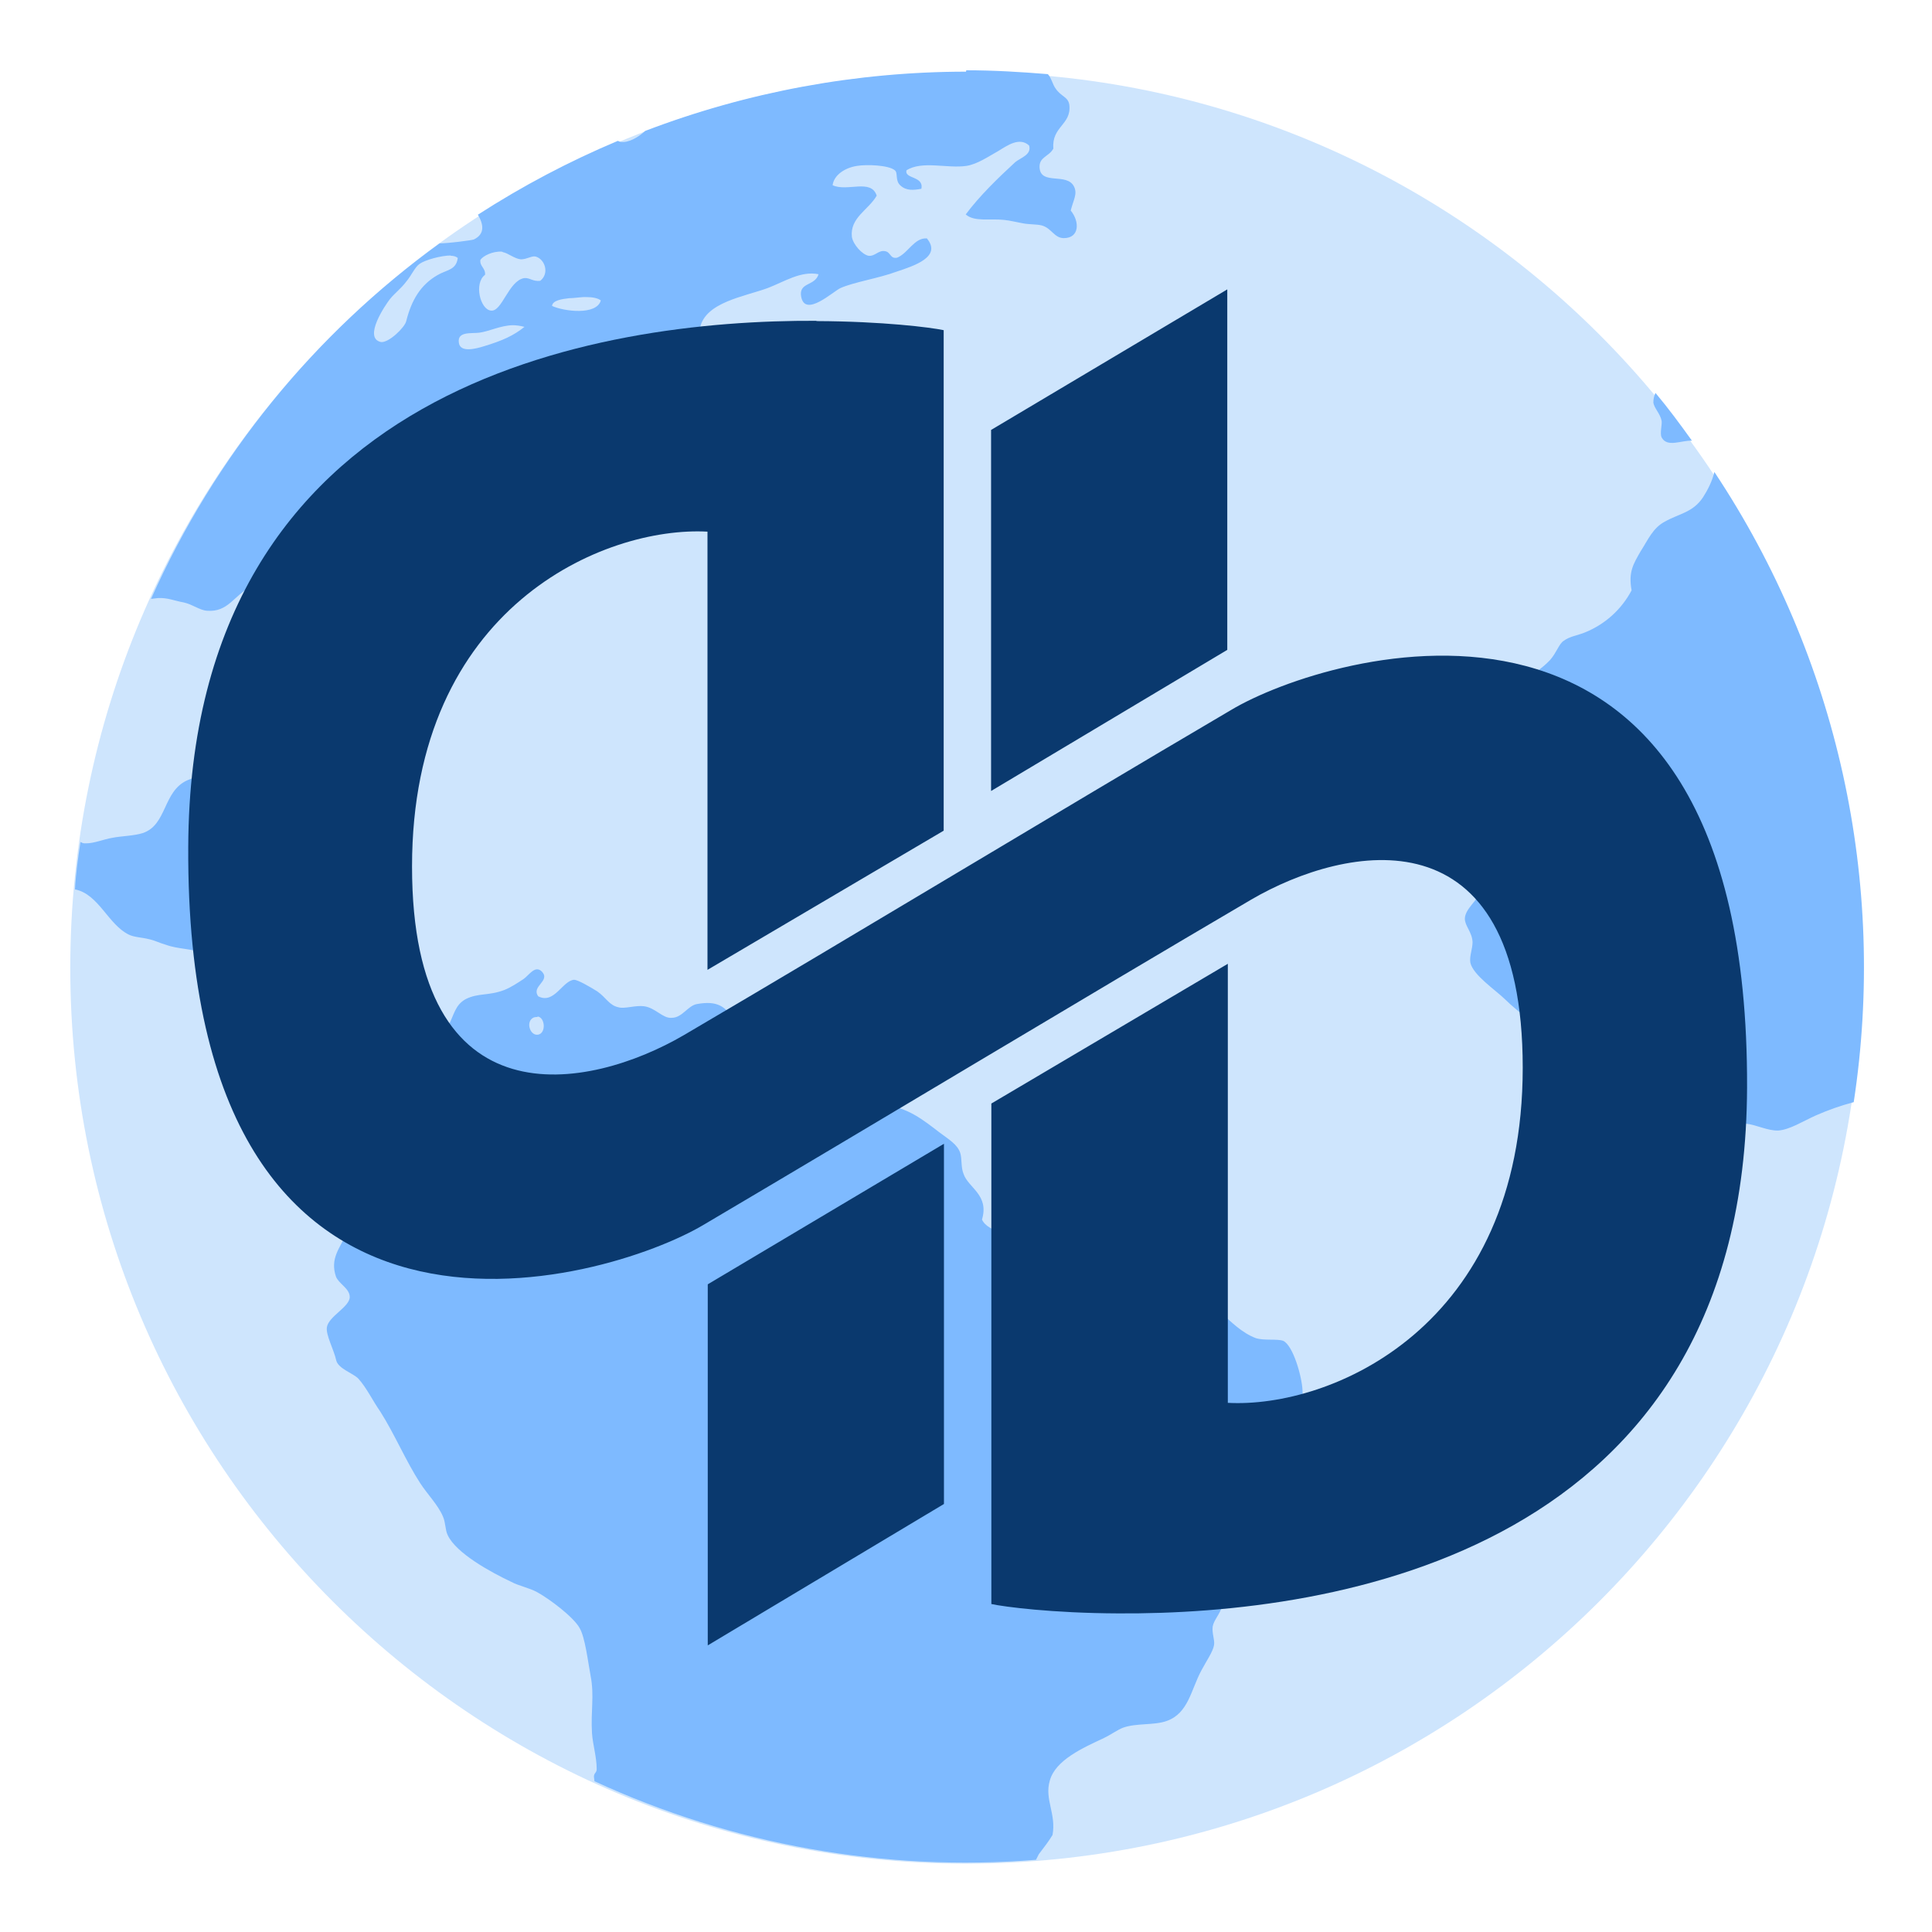
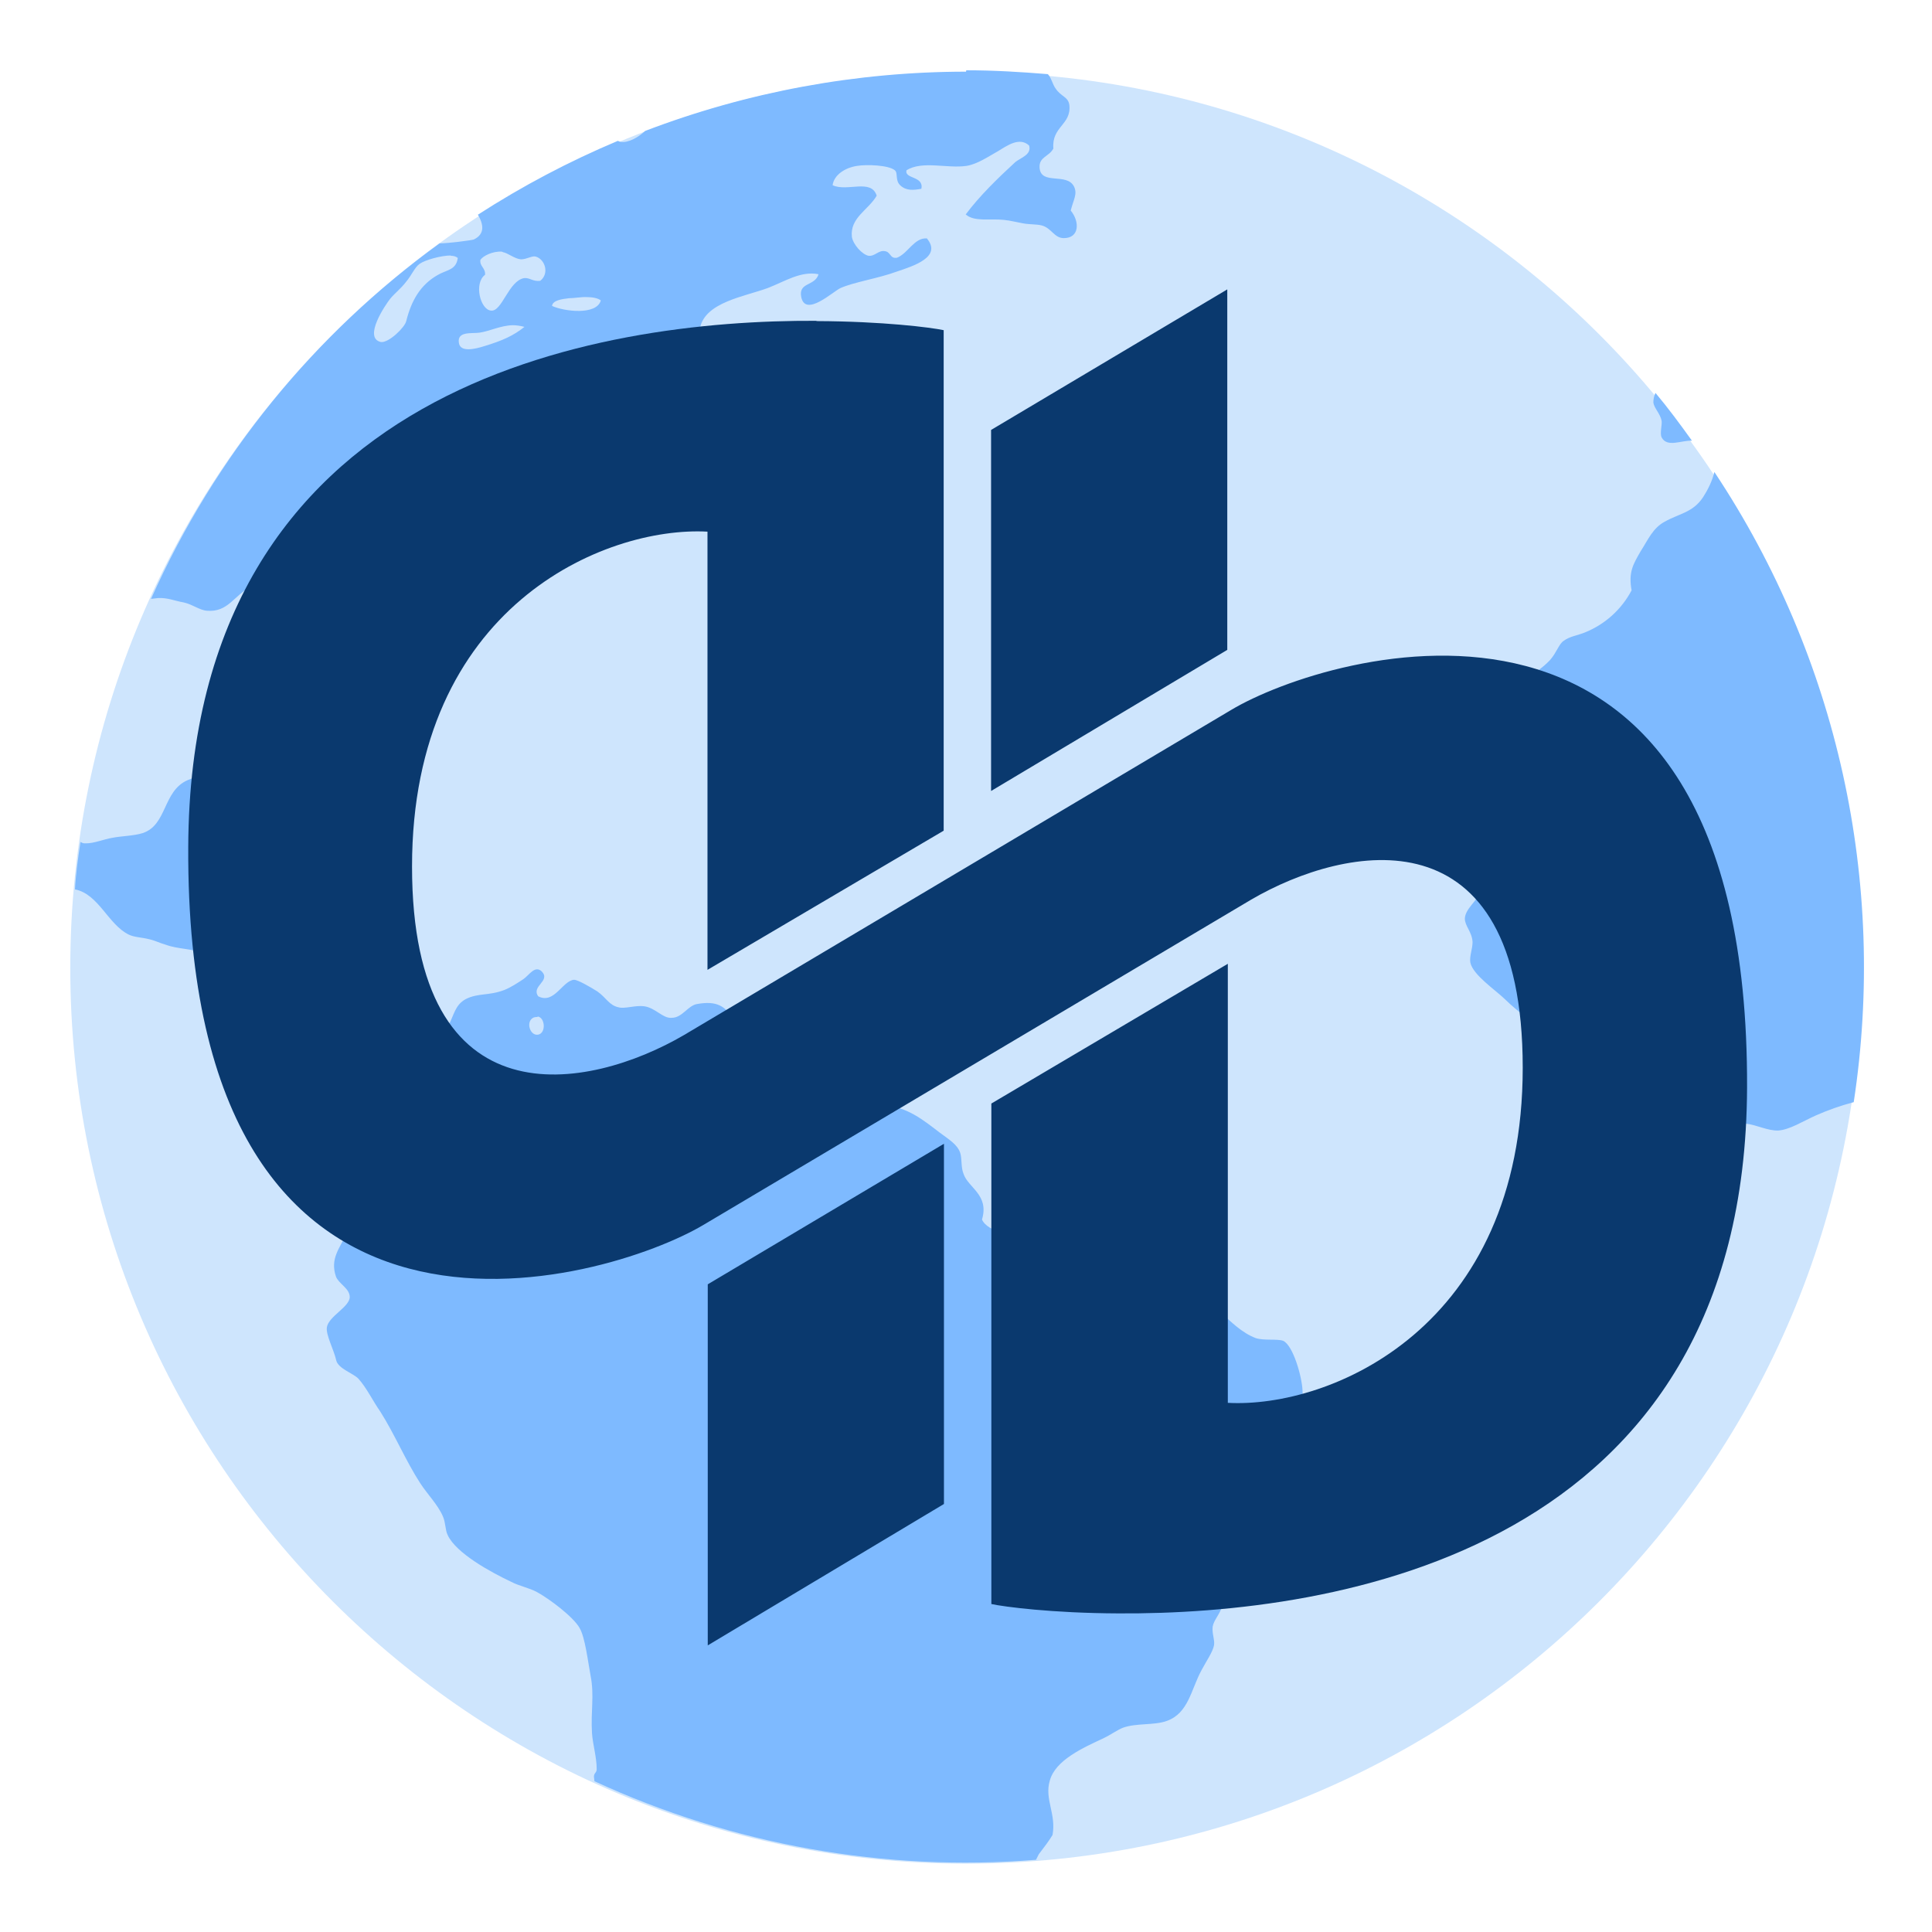
<svg xmlns="http://www.w3.org/2000/svg" viewBox="-26 -26 701 701">
-   <g transform="translate(5274.5 -627.8)">
-     <ellipse cx="-4950" cy="953" fill="#cee5fd" rx="325" ry="325" />
-     <path fill="#7ebaff" d="M-4950 627.8a327 327 0 0 0-116.4 21.5c-2.6 2.4-6 4.3-8.7 4-.5 0-1-.3-1.2-.4a328 328 0 0 0-50.8 26.8c2 3.4 2.7 7-1.5 9-.8.3-9.3 1.4-12.4 1.4-45.5 33-81.4 77-104.7 129l2.5-.3c3.5-.2 6 1 9.4 1.6 3.2.7 5.7 2.8 8.4 3 7.7.6 9.6-5.4 16-8.8 6.4 1 10.7-1 16.6-.4 4 .4 7 4.7 10 5 2.6.2 5-2.5 7.5-2 2.4.2 6.7 5.6 7 8.6.6 3.8-2.7 7-1.6 11.3 4 4 11.2 4.8 16.8 7 3.6-3 .5-8.5 0-13 0-1.8.2-3.5 0-5.3-.4-3-1.6-5.7-1.7-8.3 0-11.8 9.7-17.4 17.7-22 3.4-2 6.2-5.7 9.2-7.2 4-2 7.2-2.6 10.7-4.6 6.4-3.6 11.8-6.5 16.7-10.5 2.3-5.3.3-12.6.4-18 2.3-1.3 4.3.7 6.7.5 3.8-.7 4.2-6 6.3-8.3 1.3-1.2 4.7-2 6.3-3.3 4-3 5.2-7.5 8.5-8.7 1.2-.5 4-.4 5.8-1 2.5-.5 6-3.5 10-4.8 2.6-1 8.6-1.2 9.6-2.2 1.2-1.3 0-4.8.4-6.7 2-9.3 16.2-11.3 24.6-14.4 6-2.3 12-6.3 18.4-5-1.3 4.4-7.3 2.8-6.3 8.2 1.5 7.6 11.6-2 14.3-3.2 5-2.2 13.8-3.5 20.5-6 6-2 16.4-5.3 10.8-12-4.6-.3-6.8 5.4-10.8 7-2.7.5-2.2-2.2-4.6-2.4-2.2-.3-3.5 2-5.8 1.7-2.3-.5-5.5-4-6-6.8-.8-7 6-9.8 9-15-2-6.3-10.7-1.3-16-3.8.5-3.7 4.4-6.3 8.8-7 3.6-.6 11.6-.3 13.8 1.6 1.2 1 0 3.7 2 5.5 2.2 2 4.8 1.7 7.6 1.2 1-4.7-6.2-3.5-5.4-6.7 5.6-3.6 14.8-.6 21.7-1.6 4-.6 8-3.4 11.6-5.4 3.3-2 7.7-5.2 11.2-2 1 3.3-3 4.4-5 6-6.3 5.8-13 12.3-18 19 3.2 2.8 8.7 1.4 14 2 2 .2 4.4.8 6.6 1.2 2.5.5 5 .3 7 .8 3.6 1 4.5 4.6 8 4.6 5.7 0 5.8-6 2.5-10 1-4 2.5-6 1.2-8.7-2.6-5.2-12-.4-12.5-6.8-.3-4 3.4-4 5-7-.7-8 6.6-8.6 5.8-15.8-.4-3-3-3-5-6-1-1.3-1.6-4-2.8-5.2-9.8-.8-19.6-1.4-29.6-1.4zm-168 65.5c1.8.3 4.2 2.4 6.5 2.6 2.2 0 4-1.4 5.4-1 3.4 1 5 6.2 1.6 8.8-2.7.3-3.8-1.2-5.8-1-5.7 1-8 12.2-12 11.8-4-.3-6.3-10-2.2-13 .2-2.5-2-3-1.7-5.4 1-1.5 4.5-3.2 7.8-3zm-19 1.3c1.2 0 2 .3 2.6.8-.6 4.5-4 4.2-7.5 6.3-6 3.5-9.3 9-11.2 16.6-.5 2.3-6.4 8-9.2 7.6-6.6-1.5 1.8-13.7 3.3-15.6 1.6-2 4-3.8 5.8-6.2 2-2.3 3.2-5.4 5-6.6 2-1.4 7.8-3 11.3-3zm49.5 15c2 0 4 .4 5 1.2-1.5 5.5-13.4 4-17.7 2 .2-2 3.5-2.5 6.2-2.8 2 0 4.3-.5 6.4-.4zm-27 10.2c1.3 0 2.8.2 4.3.6-4 3.2-8 5-14.6 7-3.2 1-8.7 2.4-9.2-1.2-.7-4.3 4.6-3.3 7.5-3.7 3.6-.5 7.6-2.6 12-2.7zm414.6 24.7a8 8 0 0 0-.7 3.4c.3 2 2.5 4 3 6.6.2 1.5-.7 4.6 0 6 2 3.8 7.2 1 11 1.2-4.3-6-8.6-11.8-13.2-17.3zm21.4 28.6c-.6 3-2.5 6.7-4 9-3.7 5.7-8.7 6-14 9-4.3 2.3-6 6.5-8.7 10.7-2.7 4.7-4.5 7.5-3.3 14.2a33.1 33.1 0 0 1-17 15.3c-2.4 1-5.5 1.4-7.6 3-1.7 1-2.6 4.3-5 7-3 3.2-6 4.6-7.5 7-1.2 2-1.6 5.8-3 8.4-1.7 3.5-5.5 5.3-8 8.8-1 1.6-1.7 5-2.8 7-2.7 5-7.2 8.4-6.7 12.6s5 5 5.4 8.4c0 2-1.3 3.3-1.2 5.5 0 3 2.2 5.3 2.5 7.8.6 6.2-2 8.7-3.3 13-.5 2-.3 4.2-.8 5.8-1 3-5.4 6-5.5 9.5 0 2.7 2.6 4.8 2.8 8.5 0 2.5-1.2 5.2-.8 7.5 1 4.5 9 9.8 12.6 13.3 4.7 4.7 11 8.4 13 13.4 1.6 4.2 1.6 9.7 5 12.8 2.4 2.4 6.4 3.8 9.5 6.3 3 2.3 6.2 4.2 9.3 6.7 5 4 12.8 11.8 21 11.2 4-.3 8.4-3.8 13.2-4.6 5-.8 11.4-1.2 16.3-.7 4 .4 7.8 2.6 11.8 2.5 4.2-.3 9-3.4 13.7-5.5a94 94 0 0 1 13.7-4.8 324.6 324.6 0 0 0-50.4-228.4zM-5217 882.4c-7 .4-11.6.7-15.5 2.5-9 4-7.3 16.3-16.3 19.2-3.2 1-7.4 1-11 1.7-3 .5-6.5 2-9.5 2-1 0-1 0-2-.5-.8 5.2-1.7 11.5-2 17.2 8.6 1.7 12 12.7 19.5 16.4 2 1 4.8 1 7.5 1.7 2.2.5 3.8 1.4 6 2 4.3 1.6 9.7 1.4 13.2 3 5.3 2.4 9.2 12.3 13.7 15 .3 2.7-.5 6.3.5 8.3 2 3 5.2 2.3 8.7 4.2 4.2 2.3 5.5 8.2 9.5 10 1.4.6 5 .6 7 1.2 5.7 1.7 7.5 8 12.2 6.7 3-1 3-4.2 3.4-7.2 2.2-2.2 4.4-5.8 7.6-5.8 5.2-.3 5.7 5.3 7.5 10.4 1.2 2.8 4 5.3 4.7 8.3 1.3 5 .7 20.6-.4 23.7-1.3 3.8-6.5 5.4-9.6 9.6-1.5 2-2.2 5-3.4 6.3-2 2.5-5 3-6.6 5.4-.8 1.3-1.7 4-2.5 5.8-2.5 5.3-6 9-3.8 15.5 1 2.6 5 4.3 5 7.4 0 3.6-7.7 7-8.3 11-.4 2.8 2.5 8 3.4 12 .7 3 6.2 4.7 8 6.6 3 3.3 5.2 8 8 12 5.2 8.2 9.3 18 14.5 26 2.6 4 6.4 7.8 8.2 12 1 2.2.8 4.8 1.7 6.7 3 6.7 16 13.7 23 17 3 1.6 6.6 2.2 9.5 3.8 4.4 2.4 13.2 9 15.4 13 2 3.4 3 12 4 17.4 1.4 7.2 0 12.8.5 20.8.3 4.2 1.7 8.6 1.7 13 0 1.4-1 1.3-1 2.8l.2 1.6a321.5 321.5 0 0 0 160.2 28.5l1-2c2-2.6 3.8-5 5-7 1.4-7.7-3-13-1-19.7 2-7.5 12.2-12 19.5-15.4 2.5-1.2 5-3 7-3.8 5-1.8 11.4-.8 16-2.5 7.8-2.8 8.7-11.2 12.5-18.3 1.8-3.4 4.2-6.8 4.6-9.2.3-2-.8-4.2-.5-6.7.4-2.4 2.7-4.6 3.4-7.4 1-3.6 1.3-9 1.3-13 0-3.2-1.6-6-1.7-9-.6-10.8 4-12 8-18 2-2.8 2.7-6.2 4-8.3 6.8-10 18.5-14.8 17.6-30-.2-5-3.4-16.3-7-18-2.2-.8-7 0-10-1-10-3.8-15.8-16-26-16.8-2.2-.3-4.2 1-6.6.8-4-.2-10.2-2.8-14.6-3.3-3-.3-6.7.8-8.4 0-2.6-1.3-3-6-5-7.5-1.7-1.2-5-1.6-7.5-2.5-4-1.6-7.4-3.4-12-3.8-1.6 0-3.4.7-5 .5-2.7-.5-4.8-3.6-7.2-5-3-2-5.8-2.8-7-5.4 2.7-9-5-11.5-6.7-16.6-1-2.5-.5-5.4-1.2-7.6-1-3-4-4.8-7.5-7.4-6-4.6-11.4-9-20-10-3.8-.5-7.6 1-12.2.8-4.8-.3-11-4.5-14.5-8.7-3.6-4-5.3-7.6-8.4-9.6-3-1.8-6.7-1.7-8.7-3.6-1-.8-.8-2.2-1.7-4.2-1.5-3-4-4.7-2-8.3-3.4-1.8-3.5 3-7.2 2.4-3.2-4.6-6-6.7-13.3-5.4-3.4.6-5.3 5-9.2 5-3.2.3-5.8-3.6-10-4.2-3.2-.4-7 1-9.2.4-3.5-.7-4.6-3.6-7.8-5.8-2.4-1.5-7-4.2-8.4-4.2-4.2.3-7.2 9-13 6-2.7-3.7 4.6-5.5 1.3-9-2.5-2.4-4.6 1.3-6.6 2.7-2.3 1.5-4.5 3-7 4-5.8 2.2-9.4 1-14 3.3-4 2.2-4.2 5.8-6.5 10-2 3.5-6.4 8.6-9.3 8.8-3.5.4-7-4.8-10-6-9.6-4.3-14.2 3.5-22.2 3.7-7.3.2-18-12-17.5-18.8 0-4.3 2.4-10.7 3-16 .4-4 3.2-6.6 3.3-10.4 0-5-6.8-9-10-9.5-7.8-1.4-18.7 3.2-27.6-.4-1.7-2.8 2-4.8 3-7.5.5-1.5.2-3.5.7-5.3 1-2.6 3.8-4.7 5-7.5 1-2 1.2-5.2 2.2-8 1-3 3-5 3.3-7 .2-2.8-1-6-3-8zm111.5 88.2c2.8.3 3.2 6 .3 6.6-3 .6-4.7-4.8-1.7-6.2.6-.2 1-.2 1.5-.2z" />
-   </g>
-   <path fill="#0a396e" d="M419.3 79l-85.7 51v131l85.7-51.2zm-149 11.4c-78.6-.4-227.4 22.3-228 191-1 204.3 152.3 157.7 187 137C296 379 365 337.4 428 300.4c34.3-20 98.5-33.2 98.5 61 0 94.4-69.8 123.6-107 121.6V323.7l-85.8 50.7V556c4.6 1 22 3.3 46 3.4 78.7.5 227.6-22.2 228.2-190.8.7-204.4-152.5-157.8-187.2-137-66.8 39.3-135.6 81-198.6 118-34.3 20-98.6 33-98.6-61.2 0-94.3 69.8-123.5 107.2-121.5v159l85.7-50.5V93.8c-4.7-1-22-3.2-46.2-3.3zM316.5 389l-85.7 51v131l85.7-51.3z" />
+   <circle cx="324.5" cy="325.2" fill="#cee5fd" r="325" />
+   <path fill="#7ebaff" d="M324.5 0a327 327 0 0 0-116.4 21.5c-2.6 2.4-6 4.3-8.7 4-.5 0-1-.3-1.2-.4a328 328 0 0 0-50.8 26.8c2 3.4 2.7 7-1.5 9-.8.3-9.3 1.4-12.4 1.4-45.5 33-81.4 77-104.7 129l2.5-.3c3.5-.2 6 1 9.4 1.6 3.2.7 5.7 2.8 8.4 3 7.7.6 9.6-5.4 16-8.8 6.4 1 10.7-1 16.6-.4 4 .4 7 4.7 10 5 2.6.2 5-2.5 7.5-2 2.4.2 6.7 5.6 7 8.6.6 3.8-2.7 7-1.6 11.3 4 4 11.2 4.8 16.8 7 3.6-3 .5-8.5 0-13 0-1.8.2-3.5 0-5.3-.4-3-1.6-5.7-1.7-8.3 0-11.8 9.7-17.4 17.7-22 3.4-2 6.2-5.7 9.2-7.2 4-2 7.2-2.6 10.7-4.6 6.4-3.6 11.8-6.5 16.7-10.5 2.3-5.3.3-12.6.4-18 2.3-1.3 4.3.7 6.7.5 3.8-.7 4.2-6 6.3-8.3 1.3-1.2 4.7-2 6.3-3.3 4-3 5.2-7.5 8.5-8.7 1.2-.5 4-.4 5.8-1 2.5-.5 6-3.5 10-4.8 2.6-1 8.6-1.2 9.6-2.2 1.2-1.3 0-4.8.4-6.7 2-9.3 16.2-11.3 24.6-14.4 6-2.3 12-6.3 18.4-5-1.3 4.4-7.3 2.8-6.3 8.2 1.5 7.6 11.6-2 14.3-3.2 5-2.2 13.8-3.5 20.5-6 6-2 16.4-5.3 10.8-12-4.6-.3-6.8 5.4-10.8 7-2.7.5-2.2-2.2-4.6-2.4-2.2-.3-3.5 2-5.8 1.7-2.3-.5-5.5-4-6-6.8-.8-7 6-9.8 9-15-2-6.3-10.7-1.3-16-3.8.5-3.7 4.4-6.3 8.8-7 3.6-.6 11.6-.3 13.8 1.6 1.2 1 0 3.7 2 5.5 2.2 2 4.8 1.7 7.6 1.2 1-4.7-6.2-3.5-5.4-6.7 5.6-3.6 14.8-.6 21.7-1.6 4-.6 8-3.4 11.6-5.4 3.3-2 7.7-5.2 11.2-2 1 3.3-3 4.4-5 6-6.3 5.8-13 12.3-18 19 3.2 2.8 8.7 1.4 14 2 2 .2 4.4.8 6.6 1.2 2.5.5 5 .3 7 .8 3.6 1 4.5 4.6 8 4.6 5.7 0 5.8-6 2.5-10 1-4 2.5-6 1.2-8.7-2.6-5.2-12-.4-12.5-6.8-.3-4 3.4-4 5-7-.7-8 6.6-8.6 5.8-15.8-.4-3-3-3-5-6-1-1.3-1.6-4-2.8-5.2-9.8-.8-19.6-1.4-29.6-1.4zm-168 65.5c1.8.3 4.2 2.4 6.5 2.6 2.2 0 4-1.4 5.4-1 3.4 1 5 6.2 1.6 8.8-2.7.3-3.8-1.2-5.8-1-5.7 1-8 12.2-12 11.8-4-.3-6.3-10-2.2-13 .2-2.5-2-3-1.7-5.4 1-1.5 4.5-3.2 7.8-3zm-19 1.3c1.2 0 2 .3 2.6.8-.6 4.5-4 4.2-7.5 6.3-6 3.5-9.3 9-11.2 16.6-.5 2.3-6.4 8-9.2 7.6-6.6-1.5 1.8-13.7 3.3-15.6 1.6-2 4-3.8 5.8-6.2 2-2.3 3.2-5.4 5-6.6 2-1.4 7.8-3 11.3-3zm49.5 15c2 0 4 .4 5 1.2-1.5 5.5-13.4 4-17.7 2 .2-2 3.5-2.5 6.2-2.8 2 0 4.3-.5 6.4-.4zM160 92c1.3 0 2.8.2 4.3.6-4 3.2-8 5-14.6 7-3.2 1-8.7 2.4-9.2-1.2-.7-4.3 4.6-3.3 7.5-3.7 3.6-.5 7.6-2.6 12-2.7zm414.6 24.7a8 8 0 0 0-.7 3.4c.3 2 2.5 4 3 6.6.2 1.5-.7 4.6 0 6 2 3.8 7.2 1 11 1.2-4.3-6-8.6-11.8-13.2-17.3zm21.4 28.6c-.6 3-2.5 6.7-4 9-3.7 5.7-8.7 6-14 9-4.3 2.3-6 6.5-8.7 10.7-2.7 4.7-4.5 7.5-3.3 14.2a33.1 33.1 0 0 1-17 15.3c-2.4 1-5.5 1.4-7.6 3-1.7 1-2.6 4.3-5 7-3 3.2-6 4.6-7.5 7-1.2 2-1.6 5.8-3 8.4-1.7 3.5-5.5 5.3-8 8.8-1 1.6-1.7 5-2.8 7-2.7 5-7.2 8.4-6.7 12.6s5 5 5.4 8.4c0 2-1.3 3.3-1.2 5.5 0 3 2.2 5.3 2.5 7.8.6 6.2-2 8.7-3.3 13-.5 2-.3 4.2-.8 5.8-1 3-5.4 6-5.5 9.5 0 2.7 2.6 4.8 2.8 8.5 0 2.5-1.2 5.2-.8 7.5 1 4.5 9 9.8 12.6 13.3 4.7 4.7 11 8.4 13 13.4 1.6 4.2 1.6 9.7 5 12.8 2.4 2.4 6.4 3.8 9.5 6.3 3 2.3 6.2 4.2 9.3 6.7 5 4 12.8 11.8 21 11.2 4-.3 8.4-3.8 13.2-4.6 5-.8 11.4-1.2 16.3-.7 4 .4 7.8 2.6 11.8 2.5 4.2-.3 9-3.4 13.7-5.5a94 94 0 0 1 13.7-4.8 324.6 324.6 0 0 0-50.4-228.4zM57.5 254.6c-7 .4-11.6.7-15.5 2.5-9 4-7.3 16.3-16.3 19.2-3.2 1-7.4 1-11 1.7-3 .5-6.5 2-9.5 2-1 0-1 0-2-.5-.8 5.2-1.7 11.5-2 17.2 8.6 1.7 12 12.7 19.5 16.4 2 1 4.8 1 7.5 1.7 2.2.5 3.8 1.4 6 2 4.3 1.6 9.7 1.4 13.2 3 5.3 2.4 9.2 12.3 13.7 15 .3 2.7-.5 6.3.5 8.3 2 3 5.2 2.3 8.7 4.2 4.2 2.3 5.5 8.2 9.5 10 1.4.6 5 .6 7 1.2 5.7 1.7 7.5 8 12.2 6.7 3-1 3-4.2 3.4-7.2 2.2-2.2 4.4-5.8 7.6-5.8 5.2-.3 5.7 5.3 7.5 10.4 1.2 2.8 4 5.3 4.7 8.3 1.3 5 .7 20.6-.4 23.7-1.3 3.8-6.5 5.4-9.6 9.6-1.5 2-2.2 5-3.4 6.3-2 2.5-5 3-6.6 5.4-.8 1.3-1.7 4-2.5 5.8-2.5 5.3-6 9-3.8 15.5 1 2.6 5 4.3 5 7.4 0 3.6-7.7 7-8.3 11-.4 2.8 2.5 8 3.4 12 .7 3 6.2 4.7 8 6.6 3 3.3 5.2 8 8 12 5.2 8.2 9.3 18 14.5 26 2.6 4 6.4 7.8 8.2 12 1 2.2.8 4.8 1.7 6.7 3 6.7 16 13.7 23 17 3 1.6 6.6 2.2 9.5 3.8 4.4 2.4 13.2 9 15.4 13 2 3.4 3 12 4 17.4 1.4 7.2 0 12.8.5 20.8.3 4.2 1.7 8.6 1.7 13 0 1.4-1 1.3-1 2.8l.2 1.6a321.5 321.5 0 0 0 160.2 28.5l1-2c2-2.6 3.8-5 5-7 1.4-7.7-3-13-1-19.7 2-7.5 12.2-12 19.5-15.4 2.5-1.2 5-3 7-3.8 5-1.8 11.4-.8 16-2.5 7.8-2.8 8.7-11.2 12.5-18.3 1.8-3.4 4.2-6.8 4.6-9.2.3-2-.8-4.2-.5-6.7.4-2.4 2.7-4.6 3.4-7.4 1-3.6 1.3-9 1.3-13 0-3.2-1.6-6-1.7-9-.6-10.8 4-12 8-18 2-2.8 2.7-6.2 4-8.3 6.8-10 18.5-14.8 17.6-30-.2-5-3.4-16.3-7-18-2.2-.8-7 0-10-1-10-3.8-15.8-16-26-16.8-2.2-.3-4.2 1-6.6.8-4-.2-10.2-2.8-14.6-3.3-3-.3-6.7.8-8.4 0-2.6-1.3-3-6-5-7.5-1.7-1.2-5-1.6-7.5-2.5-4-1.6-7.4-3.4-12-3.8-1.6 0-3.4.7-5 .5-2.7-.5-4.8-3.6-7.2-5-3-2-5.8-2.8-7-5.4 2.7-9-5-11.5-6.7-16.6-1-2.5-.5-5.4-1.2-7.6-1-3-4-4.8-7.5-7.4-6-4.6-11.4-9-20-10-3.8-.5-7.6 1-12.2.8-4.8-.3-11-4.5-14.5-8.7-3.6-4-5.3-7.6-8.4-9.6-3-1.8-6.7-1.7-8.7-3.6-1-.8-.8-2.2-1.7-4.2-1.5-3-4-4.7-2-8.3-3.4-1.8-3.5 3-7.2 2.4-3.2-4.6-6-6.7-13.3-5.4-3.4.6-5.3 5-9.2 5-3.2.3-5.8-3.6-10-4.2-3.2-.4-7 1-9.2.4-3.5-.7-4.6-3.6-7.8-5.8-2.4-1.5-7-4.2-8.4-4.2-4.2.3-7.2 9-13 6-2.7-3.7 4.6-5.5 1.3-9-2.5-2.4-4.6 1.3-6.6 2.7-2.3 1.5-4.5 3-7 4-5.8 2.2-9.4 1-14 3.3-4 2.2-4.2 5.8-6.5 10-2 3.5-6.4 8.6-9.3 8.8-3.5.4-7-4.8-10-6-9.6-4.3-14.2 3.5-22.2 3.7-7.3.2-18-12-17.5-18.8 0-4.3 2.4-10.7 3-16 .4-4 3.2-6.6 3.3-10.4 0-5-6.8-9-10-9.5-7.8-1.4-18.7 3.2-27.6-.4-1.7-2.8 2-4.8 3-7.5.5-1.5.2-3.5.7-5.3 1-2.6 3.8-4.7 5-7.5 1-2 1.2-5.2 2.2-8 1-3 3-5 3.3-7 .2-2.8-1-6-3-8zM169 342.8c2.8.3 3.2 6 .3 6.6-3 .6-4.7-4.8-1.7-6.2.6-.2 1-.2 1.5-.2z" />
+   <path fill="#0a396e" d="M419.3 79l-85.7 51v131l85.7-51.2zm-149 11.4c-78.6-.4-227.4 22.3-228 191-1 204.3 152.3 157.7 187 137l198.7-118c34.3-20 98.5-33.2 98.5 61 0 94.4-69.8 123.6-107 121.6V323.7l-85.8 50.7V556c4.6 1 22 3.3 46 3.4 78.7.5 227.6-22.2 228.2-190.8.7-204.4-152.5-157.8-187.2-137l-198.6 118c-34.3 20-98.6 33-98.6-61.2 0-94.3 69.8-123.5 107.2-121.5v159l85.7-50.5V93.8c-4.7-1-22-3.2-46.2-3.3zM316.5 389l-85.7 51v131l85.7-51.3z" />
</svg>
